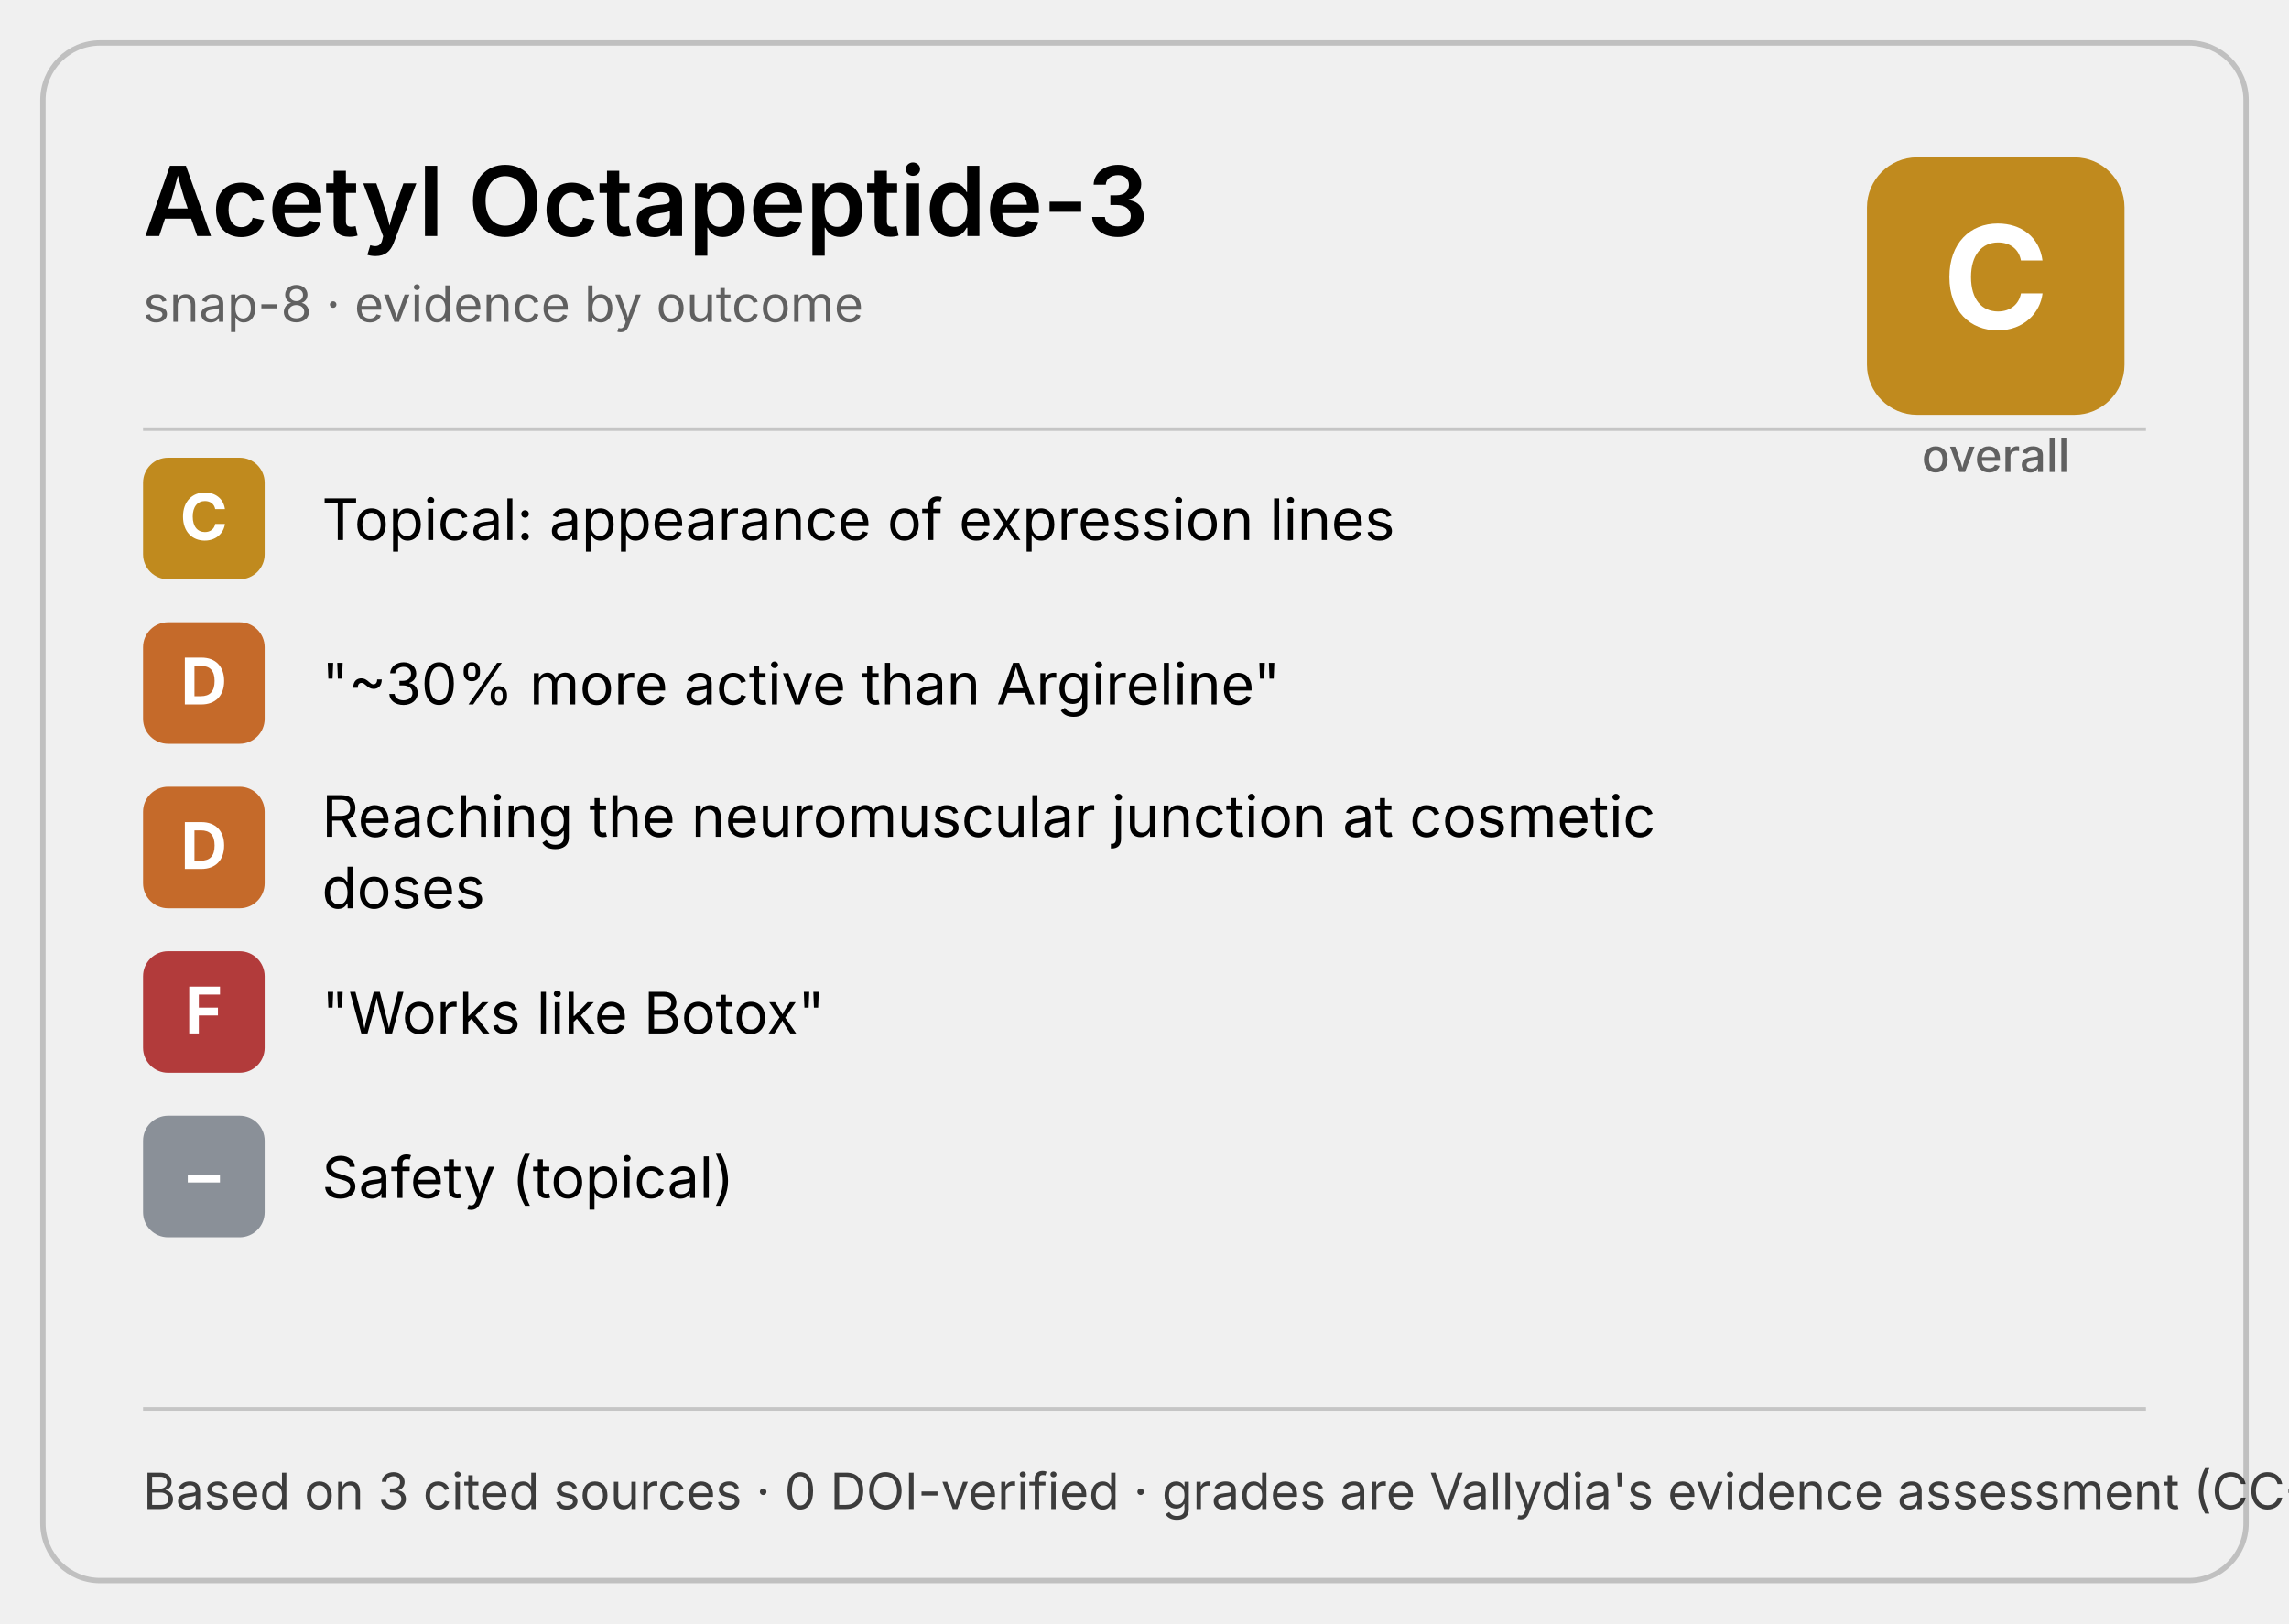
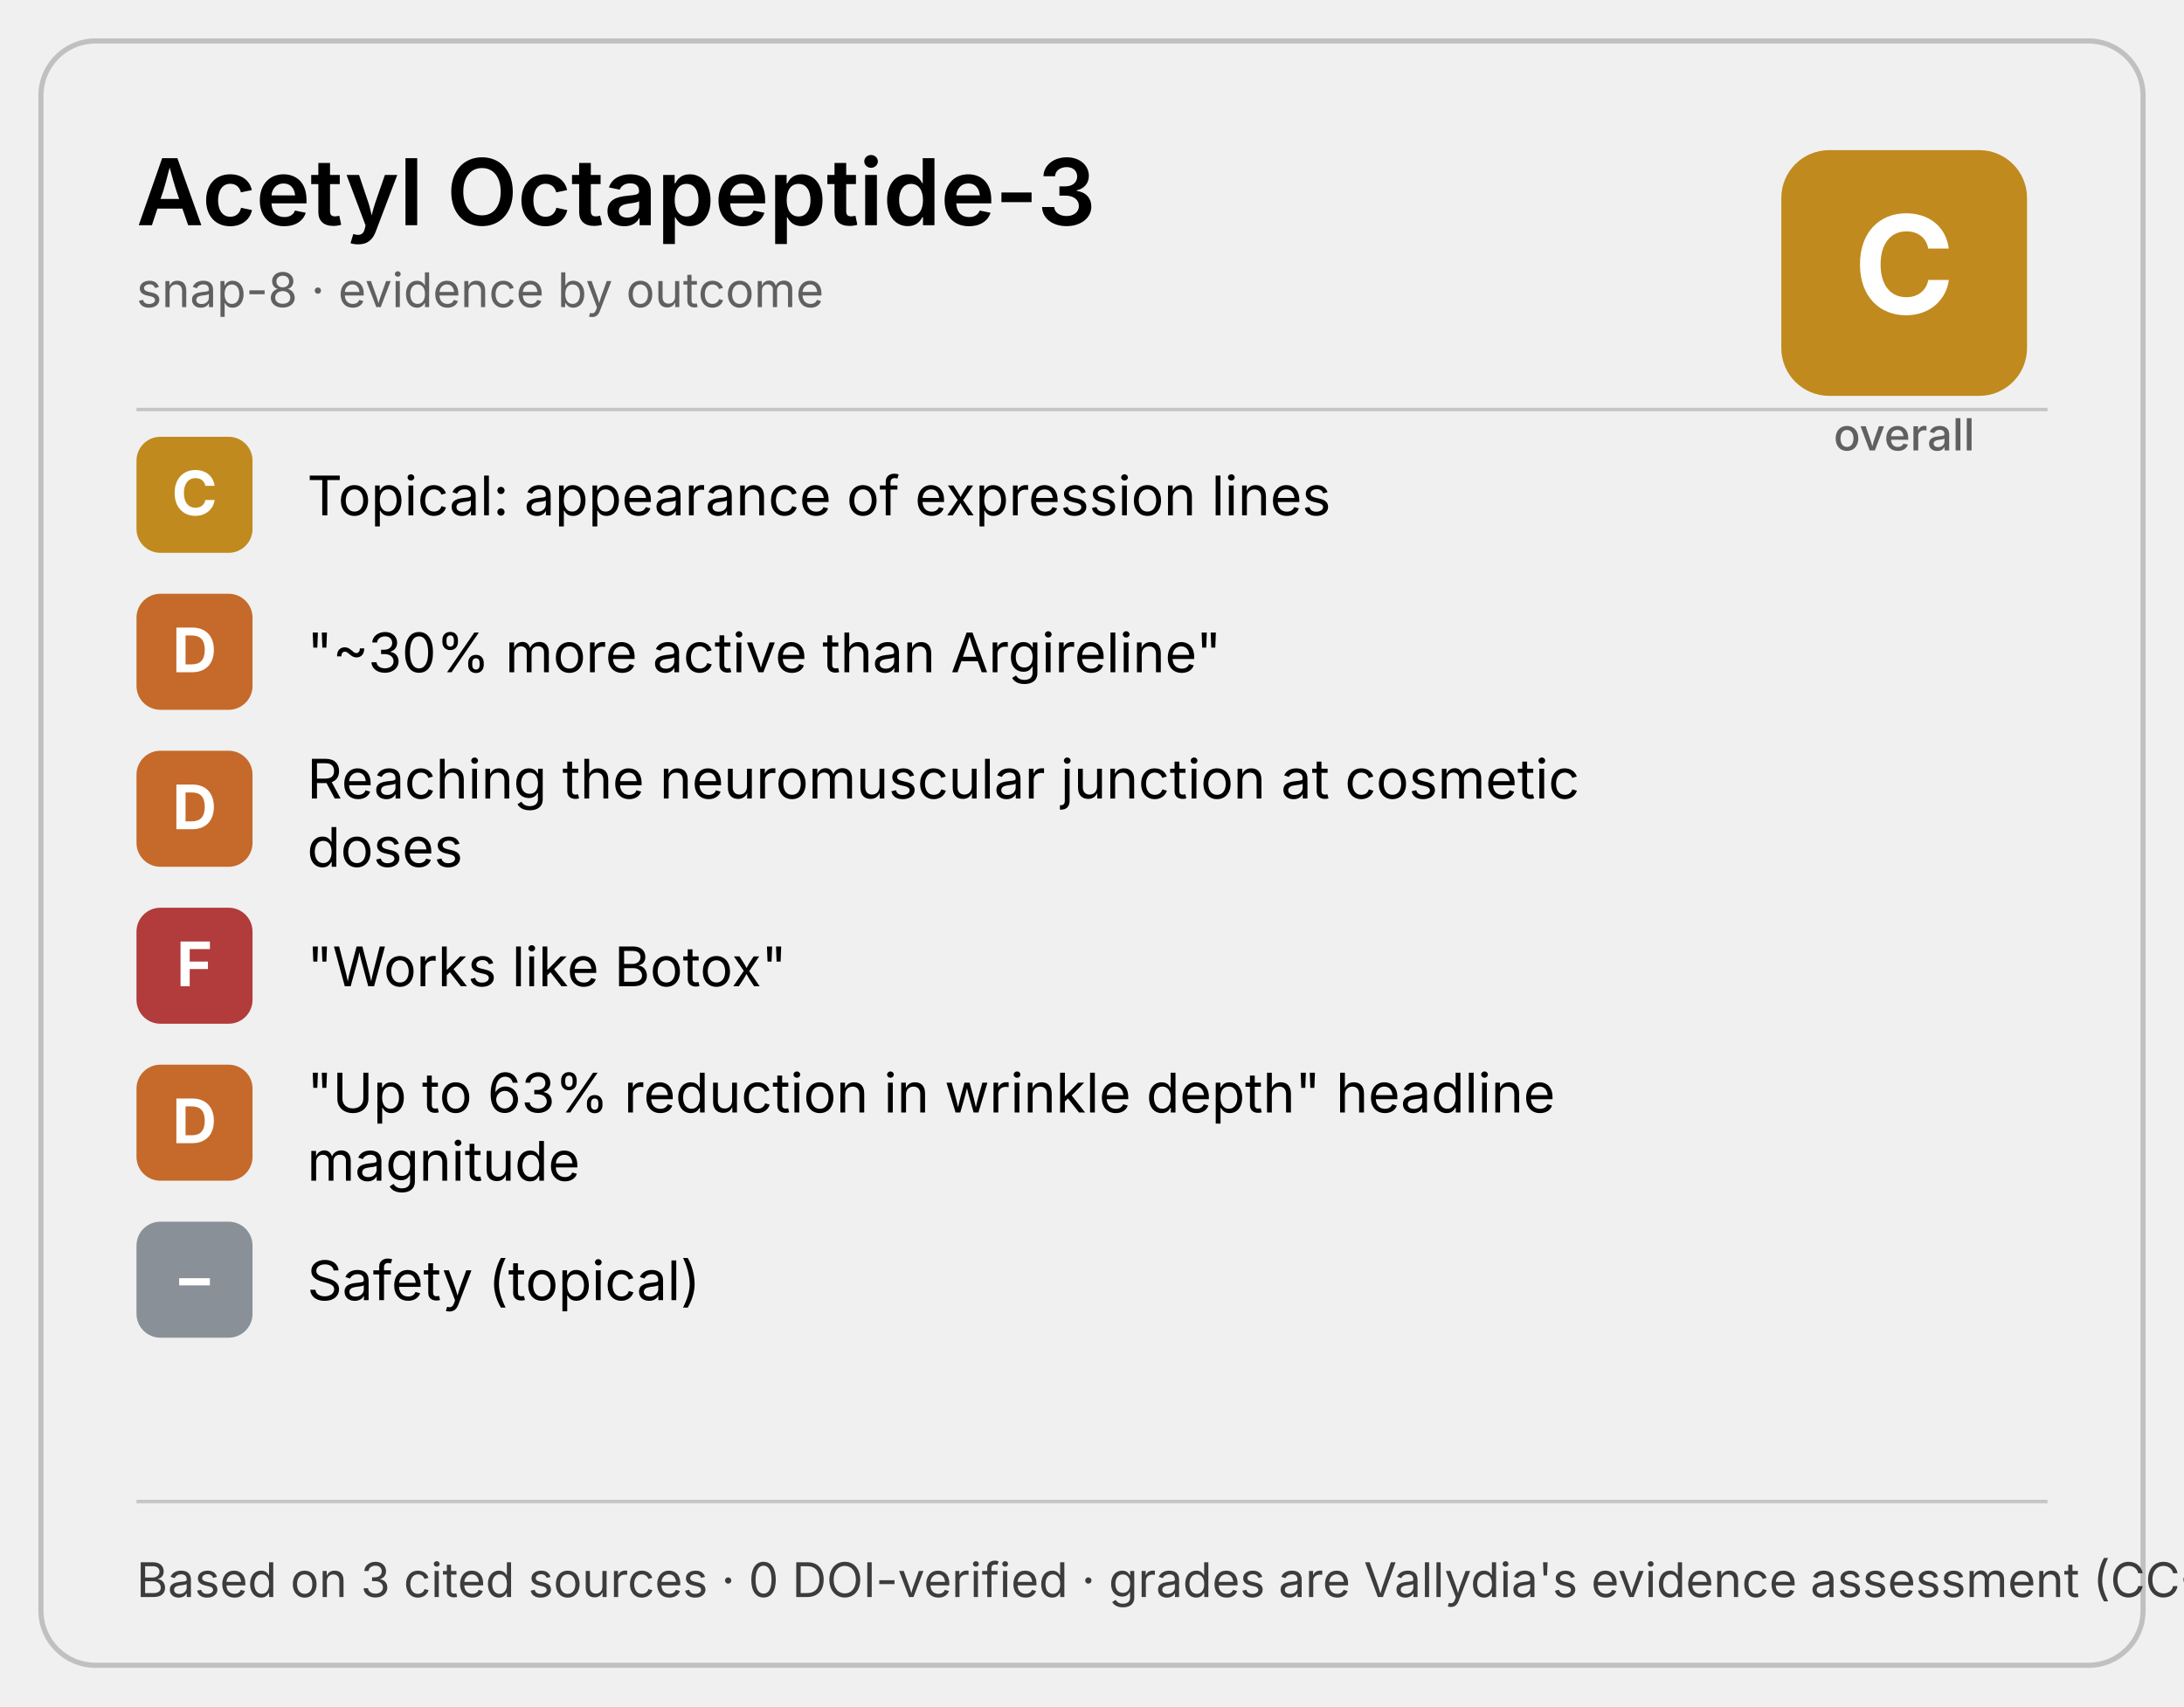
- <svg xmlns="http://www.w3.org/2000/svg" width="640" height="454" viewBox="0 0 640 454" role="img">
+ <svg xmlns="http://www.w3.org/2000/svg" width="640" height="500" viewBox="0 0 640 500" role="img">
  <style>
    .t { font: 600 27px system-ui, -apple-system, "Segoe UI", sans-serif; fill: currentColor; }
    .s { font: 400 14px system-ui, -apple-system, "Segoe UI", sans-serif; fill: currentColor; opacity:.6; }
    .out { font: 400 16px system-ui, -apple-system, "Segoe UI", sans-serif; fill: currentColor; }
    .chip { font: 700 18px system-ui, -apple-system, "Segoe UI", sans-serif; fill: #fff; }
    .obig { font: 700 40px system-ui, -apple-system, "Segoe UI", sans-serif; fill: #fff; }
    .olab { font: 500 13px system-ui, -apple-system, "Segoe UI", sans-serif; fill: currentColor; opacity:.6; }
    .f  { font: 400 14px system-ui, -apple-system, "Segoe UI", sans-serif; fill: currentColor; opacity:.75; }
    .b  { fill: none; stroke: currentColor; stroke-opacity:.2; stroke-width:1.5; }
  </style>
-   <rect class="b" x="12" y="12" width="616" height="430" rx="16" />
+   <rect class="b" x="12" y="12" width="616" height="476" rx="16" />
  <text x="40" y="66" class="t">Acetyl Octapeptide-3</text>
  <text x="40" y="90" class="s">snap-8 · evidence by outcome</text>
  <rect x="522" y="44" width="72" height="72" rx="14" fill="#c08a1e" />
  <text x="558" y="92" text-anchor="middle" class="obig">C</text>
  <text x="558" y="132" text-anchor="middle" class="olab">overall</text>
  <line x1="40" y1="120" x2="600" y2="120" stroke="currentColor" stroke-opacity=".18" />
  <rect x="40" y="128" width="34" height="34" rx="7" fill="#c08a1e" />
  <text x="57" y="151" text-anchor="middle" class="chip">C</text>
  <text x="90" y="151" class="out">Topical: appearance of expression lines</text>
  <rect x="40" y="174" width="34" height="34" rx="7" fill="#c56a2a" />
  <text x="57" y="197" text-anchor="middle" class="chip">D</text>
  <text x="90" y="197" class="out">"~30% more active than Argireline"</text>
  <rect x="40" y="220" width="34" height="34" rx="7" fill="#c56a2a" />
  <text x="57" y="243" text-anchor="middle" class="chip">D</text>
  <text x="90" y="234" class="out">Reaching the neuromuscular junction at cosmetic</text>
  <text x="90" y="254" class="out">doses</text>
  <rect x="40" y="266" width="34" height="34" rx="7" fill="#b23b3b" />
  <text x="57" y="289" text-anchor="middle" class="chip">F</text>
  <text x="90" y="289" class="out">"Works like Botox"</text>
-   <rect x="40" y="312" width="34" height="34" rx="7" fill="#8a9098" />
-   <text x="57" y="335" text-anchor="middle" class="chip">–</text>
-   <text x="90" y="335" class="out">Safety (topical)</text>
-   <line x1="40" y1="394" x2="600" y2="394" stroke="currentColor" stroke-opacity=".18" />
-   <text x="40" y="422" class="f">Based on 3 cited sources · 0 DOI-verified · grades are Vallydia's evidence assessment (CC-BY-4.0)</text>
+   <rect x="40" y="312" width="34" height="34" rx="7" fill="#c56a2a" />
+   <text x="57" y="335" text-anchor="middle" class="chip">D</text>
+   <text x="90" y="326" class="out">"Up to 63% reduction in wrinkle depth" headline</text>
+   <text x="90" y="346" class="out">magnitude</text>
+   <rect x="40" y="358" width="34" height="34" rx="7" fill="#8a9098" />
+   <text x="57" y="381" text-anchor="middle" class="chip">–</text>
+   <text x="90" y="381" class="out">Safety (topical)</text>
+   <line x1="40" y1="440" x2="600" y2="440" stroke="currentColor" stroke-opacity=".18" />
+   <text x="40" y="468" class="f">Based on 3 cited sources · 0 DOI-verified · grades are Vallydia's evidence assessment (CC-BY-4.0)</text>
</svg>
